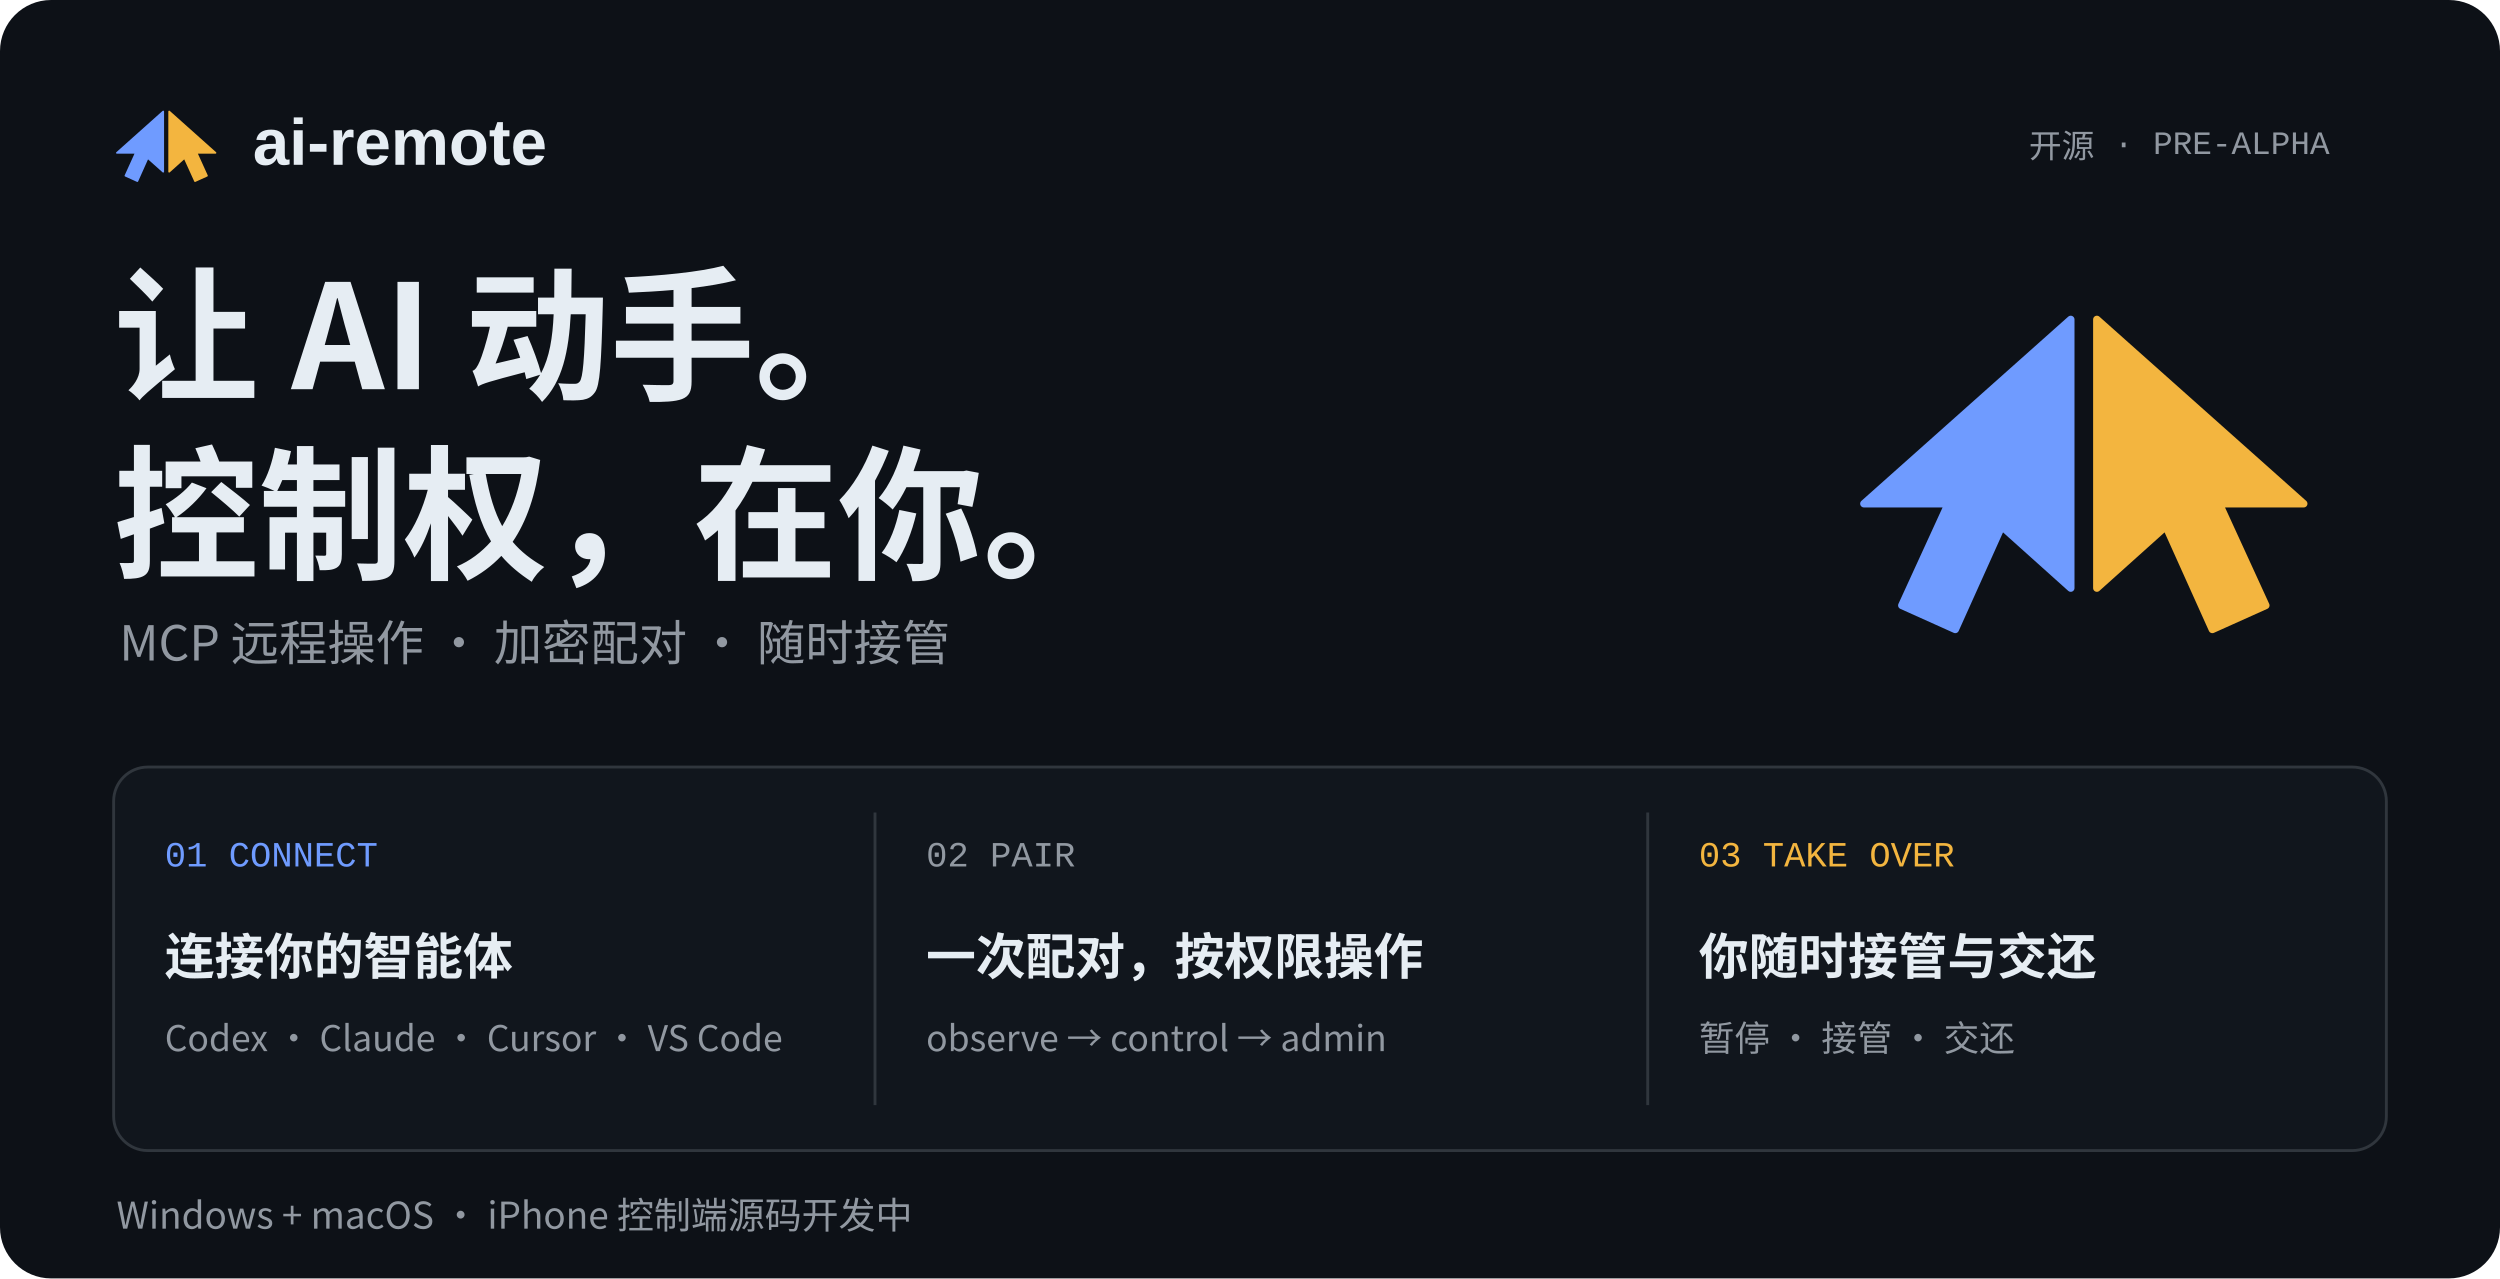
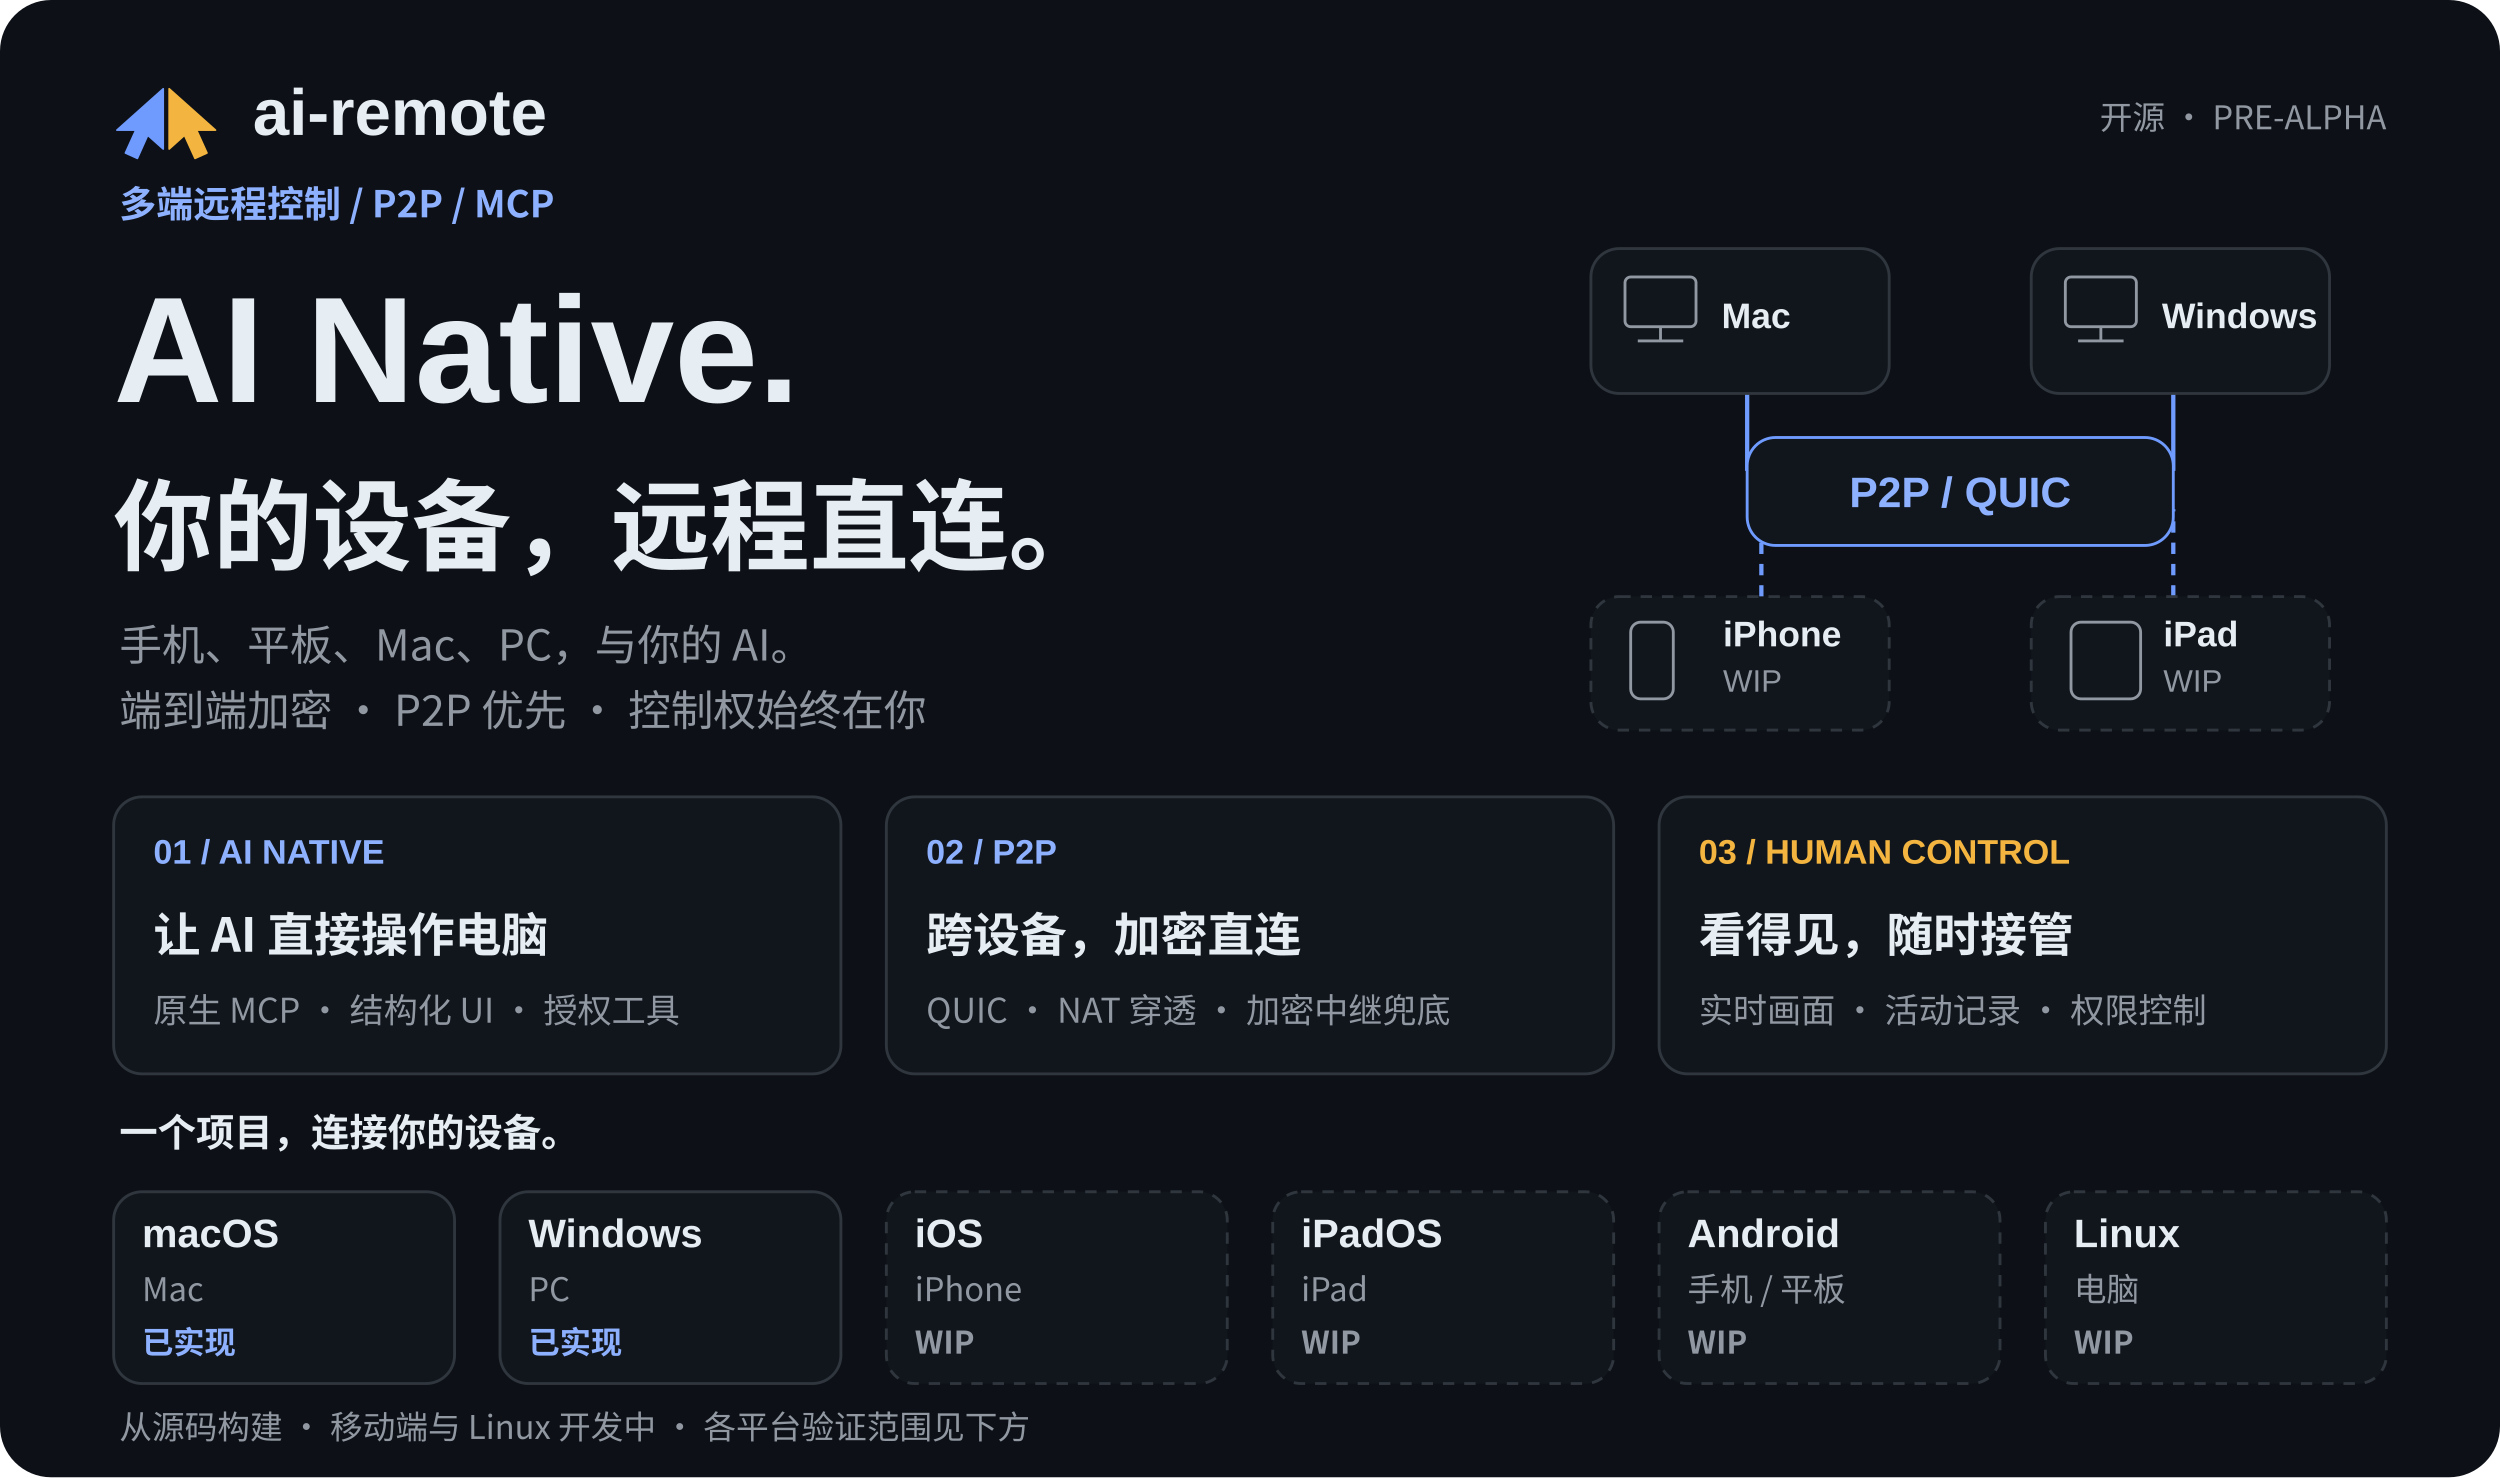
- <svg xmlns="http://www.w3.org/2000/svg" viewBox="0 0 1760 900" width="1760" height="900" role="img">
+ <svg xmlns="http://www.w3.org/2000/svg" viewBox="0 0 1760 1040" width="1760" height="1040" role="img">
  <style>.s{font-family:-apple-system, BlinkMacSystemFont, 'Segoe UI', 'Helvetica Neue', Arial, sans-serif}.m{font-family:ui-monospace, 'SF Mono', Menlo, Consolas, 'Liberation Mono', monospace}.z{font-family:'PingFang SC', 'Microsoft YaHei', 'Noto Sans CJK SC', sans-serif}</style>
-   <rect width="1760" height="900" rx="36" fill="#0d1117" />
-   <polygon points="114.9,78.5 114.9,120.9 104.0,111.2 96.7,127.5 88.3,123.7 95.6,107.6 82.3,107.6" fill="#6F9BFF" stroke="#6F9BFF" stroke-width="1.2" stroke-linejoin="round" />
-   <polygon points="119.1,78.5 119.1,120.9 129.9,111.2 137.3,127.5 145.7,123.7 138.4,107.6 151.7,107.6" fill="#F3B53F" stroke="#F3B53F" stroke-width="1.2" stroke-linejoin="round" />
-   <text class="s" x="178" y="116" font-size="46" font-weight="650" fill="#E6EDF3">ai-remote</text>
-   <text class="m" x="1640" y="111" font-size="23" text-anchor="end" fill="#9198A1">开源 · PRE-ALPHA</text>
-   <text class="z" x="80" y="274" font-size="102" font-weight="700" fill="#E6EDF3">让 AI 动手。</text>
-   <text class="z" x="80" y="400" font-size="102" font-weight="700" fill="#E6EDF3">控制权，在你。</text>
-   <text class="z" x="84" y="465" font-size="34" fill="#9198A1">MCP 远程操作 · 加密配对 · 随时接管</text>
-   <polygon points="1457.8,224.9 1457.8,414.0 1409.2,370.4 1376.5,443.1 1338.9,426.2 1371.7,354.6 1312.2,354.6" fill="#6F9BFF" stroke="#6F9BFF" stroke-width="5.3" stroke-linejoin="round" />
-   <polygon points="1476.2,224.9 1476.2,414.0 1524.8,370.4 1557.5,443.1 1595.1,426.2 1562.3,354.6 1621.8,354.6" fill="#F3B53F" stroke="#F3B53F" stroke-width="5.3" stroke-linejoin="round" />
-   <rect x="80" y="540" width="1600" height="270" rx="24" fill="#11161D" stroke="#30363D" stroke-width="2" />
-   <path d="M616 572 V778 M1160 572 V778" stroke="#30363D" stroke-width="2" />
-   <text class="m" x="116" y="610" font-size="25" fill="#6F9BFF">01  CONNECT</text>
-   <text class="z" x="116" y="686" font-size="35" font-weight="600" fill="#E6EDF3">连接你的智能体</text>
-   <text class="z" x="116" y="740" font-size="25" fill="#9198A1">Codex · Claude · Cursor · VS Code</text>
-   <text class="m" x="652" y="610" font-size="25" fill="#9198A1">02  PAIR</text>
-   <text class="z" x="652" y="686" font-size="35" font-weight="600" fill="#E6EDF3">一次配对，按权限操作</text>
-   <text class="z" x="652" y="740" font-size="25" fill="#9198A1">observe → control → admin</text>
-   <text class="m" x="1196" y="610" font-size="25" fill="#F3B53F">03  TAKE OVER</text>
-   <text class="z" x="1196" y="686" font-size="35" font-weight="600" fill="#E6EDF3">你随时接管与交还</text>
-   <text class="z" x="1196" y="740" font-size="25" fill="#9198A1">暂停 · 接管 · 交还</text>
-   <text class="z" x="82" y="865" font-size="26" fill="#9198A1">Windows + macOS · iPhone 控制端源码开发中</text>
+   <rect width="1760" height="1040" rx="36" fill="#0d1117" />
+   <polygon points="114.9,62.5 114.9,104.9 104.0,95.2 96.7,111.5 88.3,107.7 95.6,91.6 82.3,91.6" fill="#6F9BFF" stroke="#6F9BFF" stroke-width="1.2" stroke-linejoin="round" />
+   <polygon points="119.1,62.5 119.1,104.9 129.9,95.2 137.3,111.5 145.7,107.7 138.4,91.6 151.7,91.6" fill="#F3B53F" stroke="#F3B53F" stroke-width="1.2" stroke-linejoin="round" />
+   <text class="s" x="178" y="95" font-size="46" font-weight="650" fill="#E6EDF3">ai-remote</text>
+   <text class="z" x="1680" y="91" font-size="23" text-anchor="end" fill="#9198A1">开源 · PRE-ALPHA</text>
+   <text class="z" x="84" y="153" font-size="26" font-weight="600" fill="#8DB0FF">多端远程控制 / P2P / MCP</text>
+   <text class="s" x="80" y="283" font-size="106" font-weight="700" fill="#E6EDF3">AI Native.</text>
+   <text class="z" x="80" y="396" font-size="70" font-weight="700" fill="#E6EDF3">你的设备，远程直连。</text>
+   <text class="z" x="84" y="465" font-size="30" fill="#9198A1">手机、平板、Mac、PC，与你的 AI。</text>
+   <text class="z" x="84" y="511" font-size="30" fill="#9198A1">端到端加密 · P2P 优先 · 控制权始终在你</text>
+   <g fill="none" stroke="#6F9BFF" stroke-width="3">
+     <path d="M1230 277 V330 H1378 M1530 277 V330 H1378" />
+     <path d="M1240 420 V360 H1378 M1530 420 V360 H1378" stroke-dasharray="8 7" />
+   </g>
+   <rect x="1120" y="175" width="210" height="102" rx="20" fill="#11161D" stroke="#30363D" stroke-width="2" />
+   <rect x="1144" y="195" width="50" height="35" rx="4" fill="none" stroke="#9198A1" stroke-width="2" />
+   <path d="M1169 230 V240 M1153 240 H1185" stroke="#9198A1" stroke-width="2" />
+   <text class="s" x="1212" y="231" font-size="25" font-weight="600" fill="#E6EDF3">Mac</text>
+   <rect x="1430" y="175" width="210" height="102" rx="20" fill="#11161D" stroke="#30363D" stroke-width="2" />
+   <rect x="1454" y="195" width="50" height="35" rx="4" fill="none" stroke="#9198A1" stroke-width="2" />
+   <path d="M1479 230 V240 M1463 240 H1495" stroke="#9198A1" stroke-width="2" />
+   <text class="s" x="1522" y="231" font-size="25" font-weight="600" fill="#E6EDF3">Windows</text>
+   <rect x="1230" y="308" width="300" height="76" rx="20" fill="#11161D" stroke="#6F9BFF" stroke-width="2" />
+   <text class="s" x="1380" y="357" font-size="30" font-weight="650" text-anchor="middle" fill="#8DB0FF">P2P / QUIC</text>
+   <rect x="1120" y="420" width="210" height="94" rx="20" fill="#11161D" stroke="#30363D" stroke-width="2" stroke-dasharray="8 7" />
+   <rect x="1148" y="438" width="30" height="54" rx="7" fill="none" stroke="#9198A1" stroke-width="2" />
+   <text class="s" x="1213" y="455" font-size="25" font-weight="600" fill="#E6EDF3">iPhone</text>
+   <text class="s" x="1213" y="487" font-size="22" fill="#9198A1">WIP</text>
+   <rect x="1430" y="420" width="210" height="94" rx="20" fill="#11161D" stroke="#30363D" stroke-width="2" stroke-dasharray="8 7" />
+   <rect x="1458" y="438" width="49" height="54" rx="7" fill="none" stroke="#9198A1" stroke-width="2" />
+   <text class="s" x="1523" y="455" font-size="25" font-weight="600" fill="#E6EDF3">iPad</text>
+   <text class="s" x="1523" y="487" font-size="22" fill="#9198A1">WIP</text>
+   <rect x="80" y="561" width="512" height="195" rx="20" fill="#11161D" stroke="#30363D" stroke-width="2" />
+   <text class="s" x="108" y="608" font-size="24" font-weight="600" fill="#8DB0FF">01 / AI NATIVE</text>
+   <text class="z" x="108" y="670" font-size="33" font-weight="650" fill="#E6EDF3">让 AI 直接操作电脑</text>
+   <text class="z" x="108" y="720" font-size="24" fill="#9198A1">原生 MCP · 结构化 UI · 授权工具</text>
+   <rect x="624" y="561" width="512" height="195" rx="20" fill="#11161D" stroke="#30363D" stroke-width="2" />
+   <text class="s" x="652" y="608" font-size="24" font-weight="600" fill="#8DB0FF">02 / P2P</text>
+   <text class="z" x="652" y="670" font-size="33" font-weight="650" fill="#E6EDF3">跨设备，加密直连</text>
+   <text class="z" x="652" y="720" font-size="24" fill="#9198A1">QUIC · NAT 穿透 · 加密中继兜底</text>
+   <rect x="1168" y="561" width="512" height="195" rx="20" fill="#11161D" stroke="#30363D" stroke-width="2" />
+   <text class="s" x="1196" y="608" font-size="24" font-weight="600" fill="#F3B53F">03 / HUMAN CONTROL</text>
+   <text class="z" x="1196" y="670" font-size="33" font-weight="650" fill="#E6EDF3">看得见，随时接管</text>
+   <text class="z" x="1196" y="720" font-size="24" fill="#9198A1">实时画面 · 活动记录 · 权限控制</text>
+   <text class="z" x="84" y="807" font-size="27" font-weight="600" fill="#E6EDF3">一个项目，连接你的设备。</text>
+   <rect x="80" y="839" width="240" height="135" rx="20" fill="#11161D" stroke="#30363D" stroke-width="2" />
+   <text class="s" x="100" y="878" font-size="28" font-weight="650" fill="#E6EDF3">macOS</text>
+   <text class="z" x="100" y="916" font-size="23" fill="#9198A1">Mac</text>
+   <text class="z" x="100" y="953" font-size="22" font-weight="600" fill="#8DB0FF">已实现</text>
+   <rect x="352" y="839" width="240" height="135" rx="20" fill="#11161D" stroke="#30363D" stroke-width="2" />
+   <text class="s" x="372" y="878" font-size="28" font-weight="650" fill="#E6EDF3">Windows</text>
+   <text class="z" x="372" y="916" font-size="23" fill="#9198A1">PC</text>
+   <text class="z" x="372" y="953" font-size="22" font-weight="600" fill="#8DB0FF">已实现</text>
+   <rect x="624" y="839" width="240" height="135" rx="20" fill="#11161D" stroke="#30363D" stroke-width="2" stroke-dasharray="8 7" />
+   <text class="s" x="644" y="878" font-size="28" font-weight="650" fill="#E6EDF3">iOS</text>
+   <text class="z" x="644" y="916" font-size="23" fill="#9198A1">iPhone</text>
+   <text class="z" x="644" y="953" font-size="22" font-weight="600" fill="#9198A1">WIP</text>
+   <rect x="896" y="839" width="240" height="135" rx="20" fill="#11161D" stroke="#30363D" stroke-width="2" stroke-dasharray="8 7" />
+   <text class="s" x="916" y="878" font-size="28" font-weight="650" fill="#E6EDF3">iPadOS</text>
+   <text class="z" x="916" y="916" font-size="23" fill="#9198A1">iPad</text>
+   <text class="z" x="916" y="953" font-size="22" font-weight="600" fill="#9198A1">WIP</text>
+   <rect x="1168" y="839" width="240" height="135" rx="20" fill="#11161D" stroke="#30363D" stroke-width="2" stroke-dasharray="8 7" />
+   <text class="s" x="1188" y="878" font-size="28" font-weight="650" fill="#E6EDF3">Android</text>
+   <text class="z" x="1188" y="916" font-size="23" fill="#9198A1">手机 / 平板</text>
+   <text class="z" x="1188" y="953" font-size="22" font-weight="600" fill="#9198A1">WIP</text>
+   <rect x="1440" y="839" width="240" height="135" rx="20" fill="#11161D" stroke="#30363D" stroke-width="2" stroke-dasharray="8 7" />
+   <text class="s" x="1460" y="878" font-size="28" font-weight="650" fill="#E6EDF3">Linux</text>
+   <text class="z" x="1460" y="916" font-size="23" fill="#9198A1">电脑</text>
+   <text class="z" x="1460" y="953" font-size="22" font-weight="600" fill="#9198A1">WIP</text>
+   <text class="z" x="84" y="1013" font-size="23" fill="#9198A1">从源码构建 · 移动端与 Linux 开发中 · 各平台验证范围见下方</text>
</svg>
